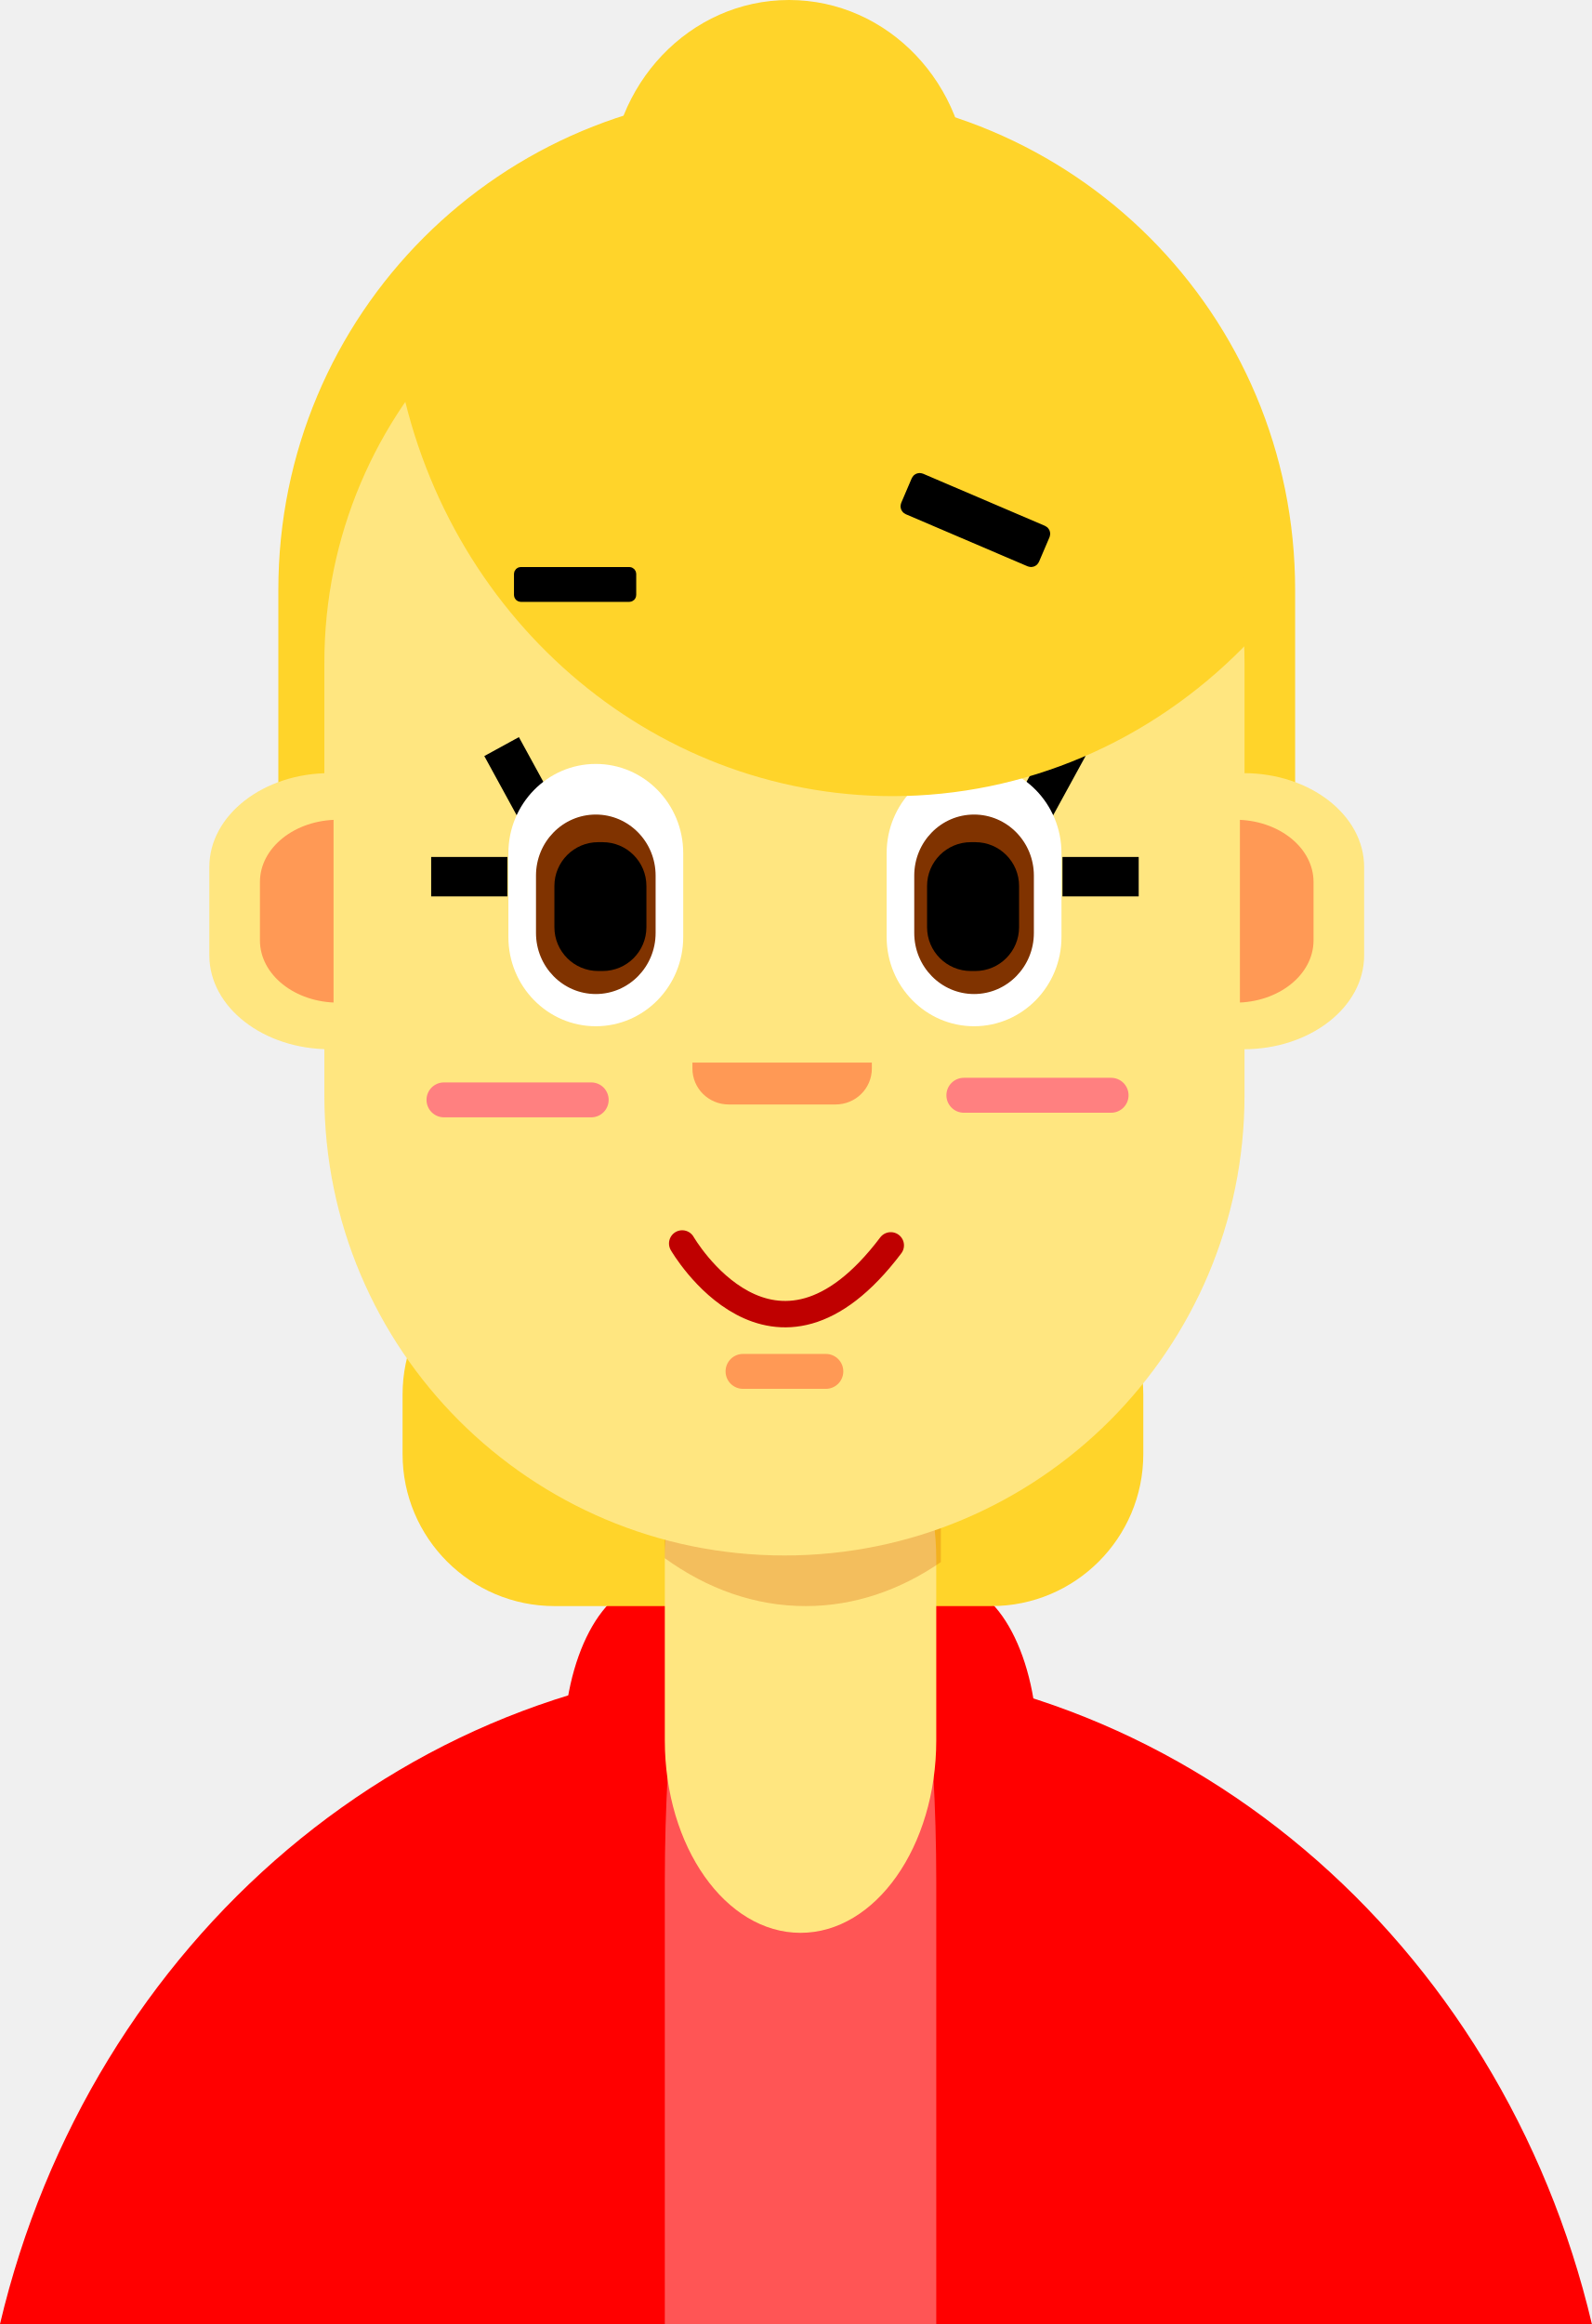
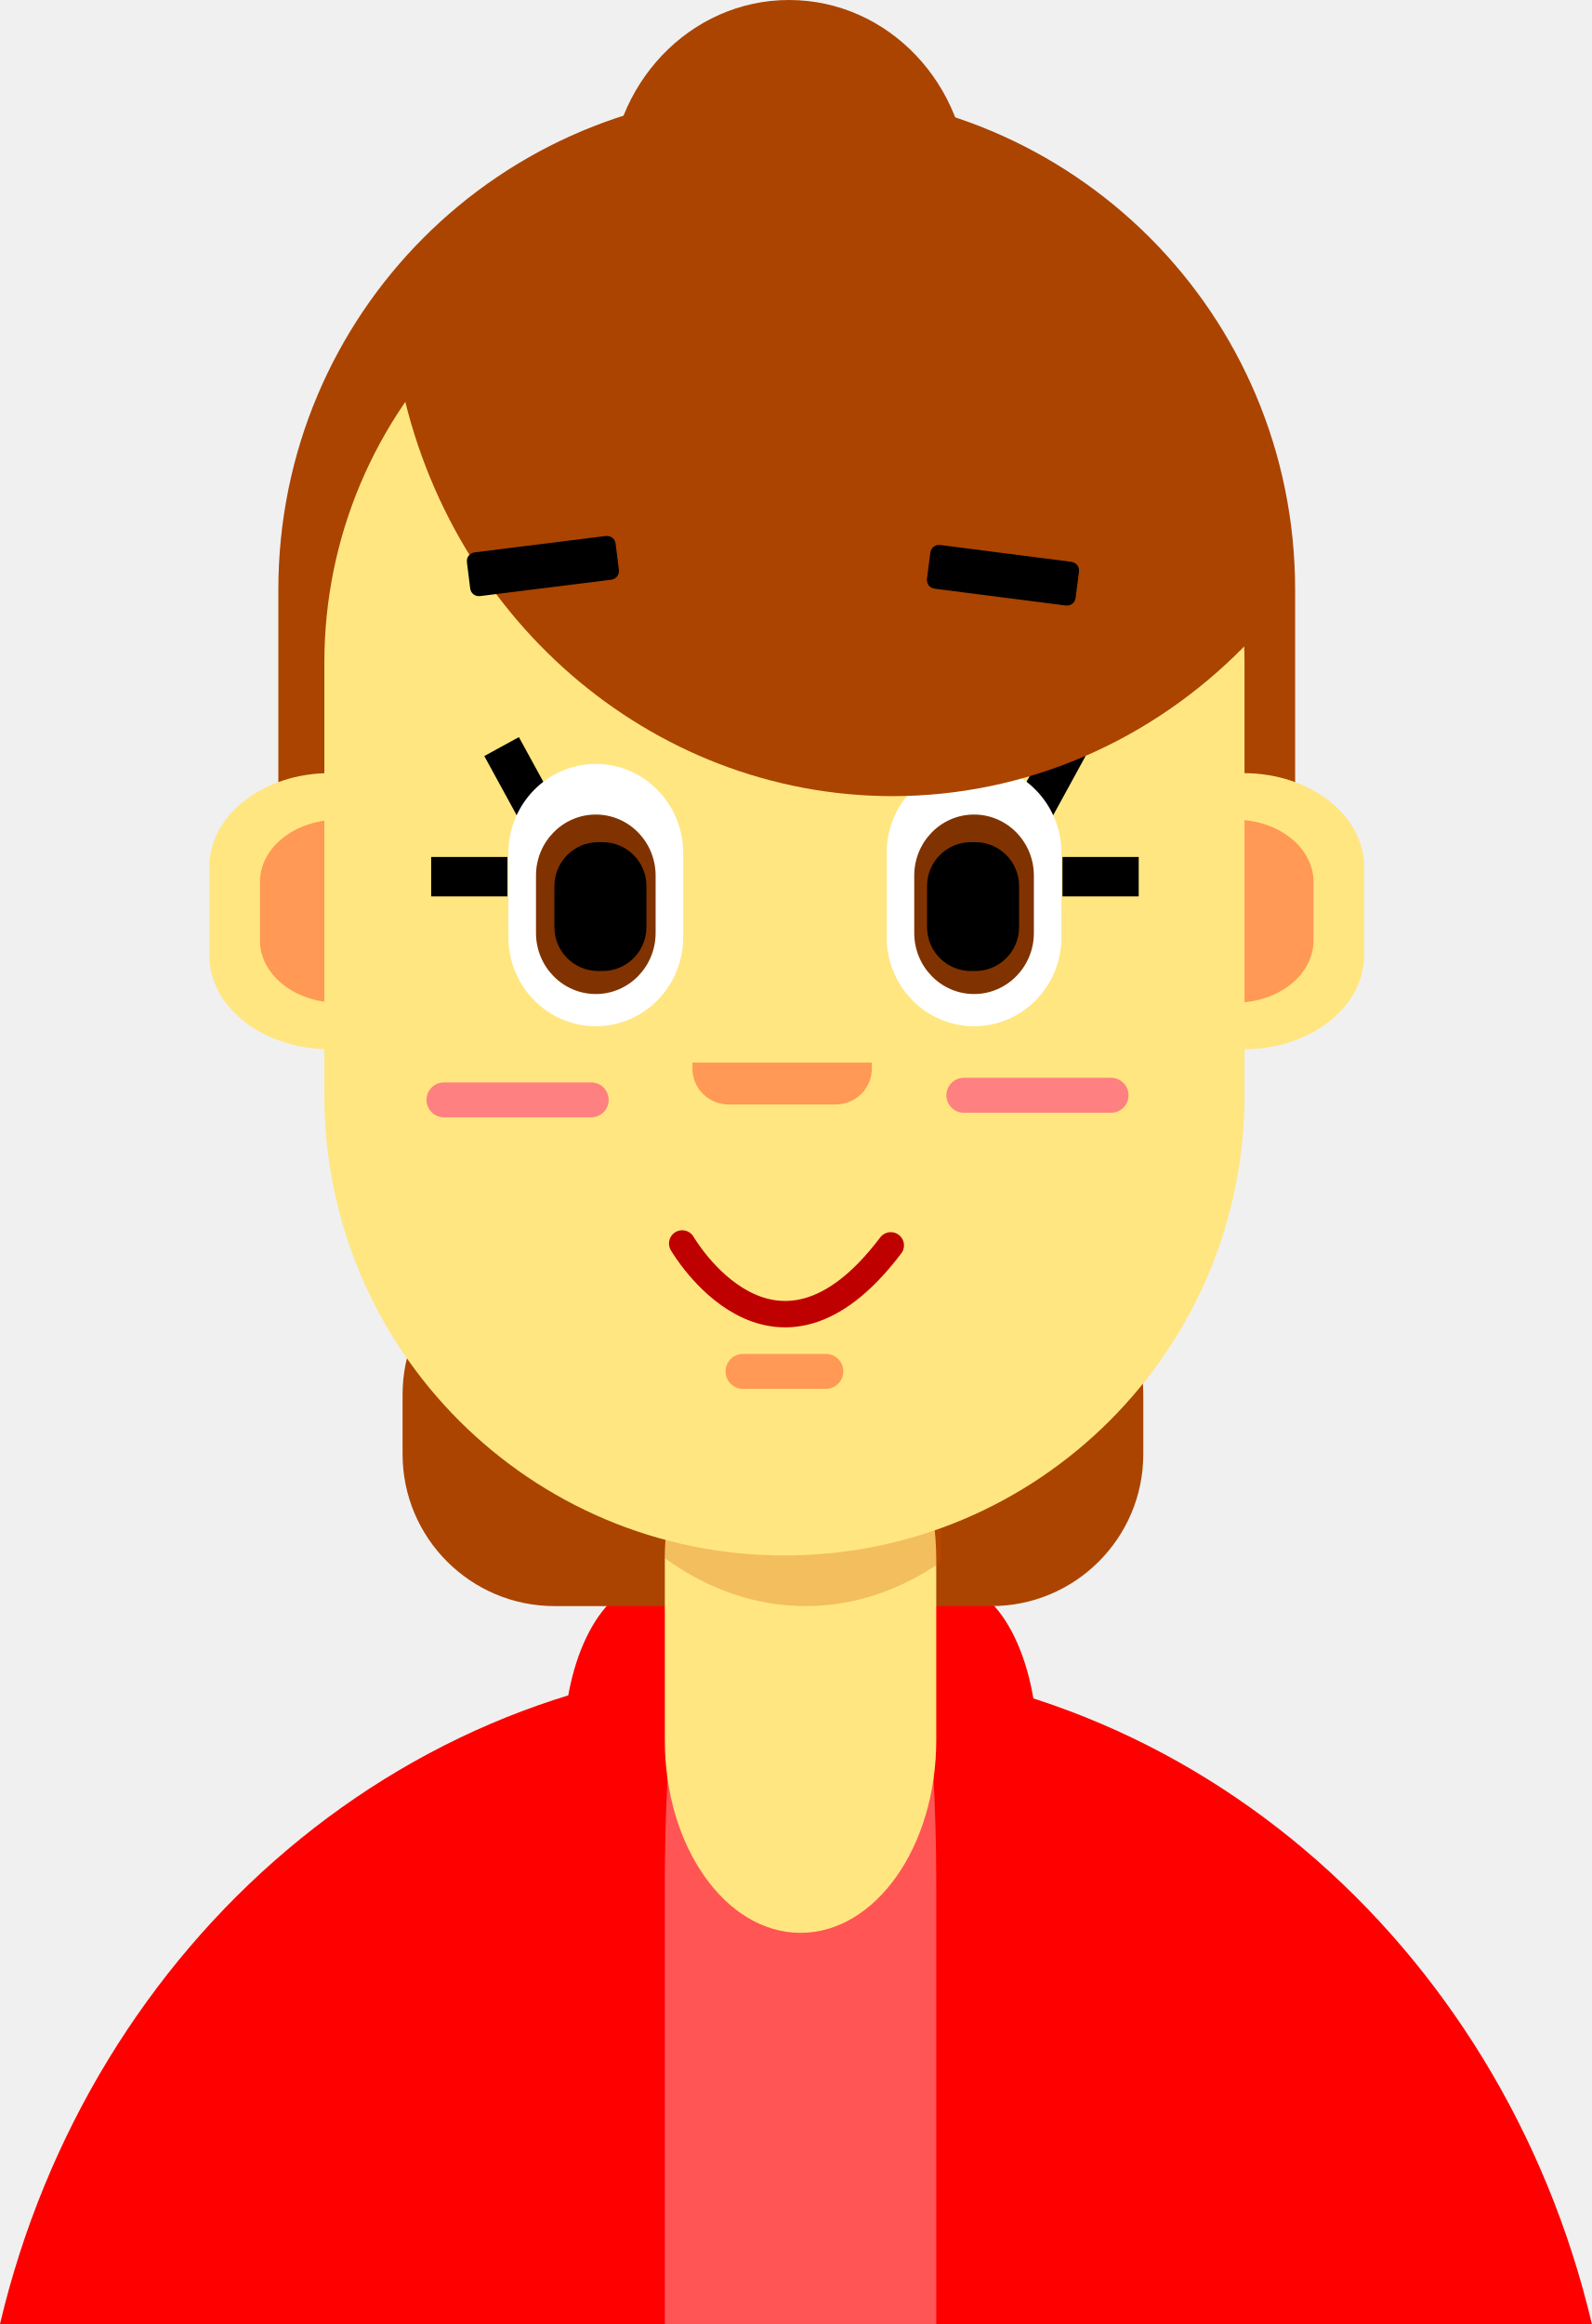
<svg xmlns="http://www.w3.org/2000/svg" width="278.997mm" height="407.207mm" viewBox="0 0 988.572 1442.858" id="svg2" version="1.1">
  <defs id="defs4">
    <clipPath clipPathUnits="userSpaceOnUse" id="clipPath4181">
      <rect style="opacity:0.276;fill:#ff9955;fill-opacity:1;stroke:none;stroke-opacity:1" id="rect4183" width="185.714" height="594.286" x="905.714" y="620.934" ry="49.563" />
    </clipPath>
  </defs>
  <g id="layer1" transform="translate(118.5712,-29.50504)">
    <rect style="opacity:1;fill:#ff0000;fill-opacity:1;stroke:none;stroke-width:12.395;stroke-linecap:round;stroke-miterlimit:4;stroke-dasharray:none;stroke-opacity:1" id="rect4326" width="294.286" height="205.714" x="231.429" y="1012.362" ry="102.857" rx="54.497" />
-     <rect style="opacity:1;fill:#ffd42a;fill-opacity:1;stroke:none;stroke-width:12.395;stroke-linecap:round;stroke-miterlimit:4;stroke-dasharray:none;stroke-opacity:1" id="rect4302" width="460" height="225.714" x="131.429" y="800.934" ry="94.386" />
-     <path style="opacity:1;fill:#ffd42a;fill-opacity:1;stroke:none;stroke-opacity:1" d="m 363.324,86.648 c -171.207,0 -309.039,137.83 -309.039,309.037 l 0,167.754 c 18.499,-3.505 37.594,-5.363 57.143,-5.363 l 574.287,0 0,-162.391 c 0,-171.207 -137.832,-309.037 -309.039,-309.037 l -13.352,0 z" id="rect4252" />
+     <rect style="opacity:1;fill:#aa4400;fill-opacity:1;stroke:none;stroke-width:12.395;stroke-linecap:round;stroke-miterlimit:4;stroke-dasharray:none;stroke-opacity:1" id="rect4302" width="460" height="225.714" x="131.429" y="800.934" ry="94.386" />
+     <path style="opacity:1;fill:#aa4400;fill-opacity:1;stroke:none;stroke-opacity:1" d="m 363.324,86.648 c -171.207,0 -309.039,137.83 -309.039,309.037 l 0,167.754 c 18.499,-3.505 37.594,-5.363 57.143,-5.363 l 574.287,0 0,-162.391 c 0,-171.207 -137.832,-309.037 -309.039,-309.037 l -13.352,0 z" id="rect4252" />
    <path style="opacity:1;fill:#ff0000;fill-opacity:1;stroke:none;stroke-opacity:1" d="m 375.714,1060.934 c -238.808,0 -438.261,174.376 -494.285,411.429 l 988.572,0 C 813.978,1235.309 614.523,1060.934 375.714,1060.934 Z" id="rect4140" />
    <path style="opacity:1;fill:#ff5555;fill-opacity:1;stroke:none;stroke-opacity:1" d="m 375.715,1060.934 c -25.171,0 -49.903,1.944 -74.078,5.688 -4.724,39.989 -7.352,84.379 -7.352,131.184 l 0,274.559 168.572,0 0,-274.559 c 0,-46.44 -2.588,-90.499 -7.242,-130.244 -26.022,-4.358 -52.704,-6.627 -79.9,-6.627 z" id="rect4304" />
    <rect ry="119.534" y="878.077" x="294.286" height="351.429" width="168.571" id="rect4145" style="opacity:1;fill:#ffe680;fill-opacity:1;stroke:none;stroke-opacity:1" />
    <path style="opacity:0.276;fill:#d45500;fill-opacity:1;stroke:none;stroke-opacity:1" d="m 380,852.362 c -47.486,0 -85.713,54.296 -85.713,121.738 l 0,22.818 c 26.321,19.031 55.989,29.73 87.429,29.73 30.082,0 58.541,-9.796 84,-27.311 l 0,-25.236 c 0,-67.443 -38.23,-121.738 -85.716,-121.738 z" id="rect4147" />
-     <rect style="opacity:1;fill:#ffe680;fill-opacity:1;stroke:none;stroke-opacity:1" id="rect4136" width="571.429" height="840" x="82.857" y="155.219" ry="285.714" />
    <g transform="matrix(-1,0,0,-0.7792208,994.2858,1311.717)" clip-path="url(#clipPath4181)" id="g4185">
      <rect ry="74.83" y="809.505" x="822.857" height="220" width="160" id="rect4187" style="opacity:1;fill:#ffe680;fill-opacity:1;stroke:none;stroke-opacity:1" />
      <rect style="opacity:1;fill:#ff9955;fill-opacity:1;stroke:none;stroke-opacity:1" id="rect4189" width="97.143" height="145.714" x="854.286" y="846.648" ry="49.563" />
    </g>
    <g id="g4191" clip-path="url(#clipPath4181)" transform="matrix(1,0,0,-0.7792208,-254.2858,1311.717)">
      <rect style="opacity:1;fill:#ffe680;fill-opacity:1;stroke:none;stroke-opacity:1" id="rect4193" width="160" height="220" x="822.857" y="809.505" ry="74.83" />
      <rect ry="49.563" y="846.648" x="854.286" height="145.714" width="97.143" id="rect4195" style="opacity:1;fill:#ff9955;fill-opacity:1;stroke:none;stroke-opacity:1" />
    </g>
+     <rect style="opacity:1;fill:#ffe680;fill-opacity:1;stroke:none;stroke-opacity:1" id="rect4136" width="571.429" height="840" x="82.857" y="155.219" ry="285.714" />
    <g id="g4217" transform="translate(8.571428,8.571429)">
      <rect rx="0" ry="2.559" y="554.253" x="141.891" height="21.932" width="44.789" id="rect4213" style="opacity:1;fill:#000000;fill-opacity:1;stroke:#000000;stroke-width:2.554;stroke-miterlimit:4;stroke-dasharray:none;stroke-opacity:1" />
      <rect transform="matrix(0.4798708,0.8773392,-0.8773392,0.4798708,0,0)" style="opacity:1;fill:#000000;fill-opacity:1;stroke:#000000;stroke-width:2.554;stroke-miterlimit:4;stroke-dasharray:none;stroke-opacity:1" id="rect4215" width="44.789" height="21.932" x="514.772" y="59.766" ry="2.559" rx="0" />
      <g transform="translate(-728.5714,-74.28571)" id="g4201">
        <rect ry="55.394" y="569.505" x="917.143" height="162.857" width="108.571" id="rect4197" style="opacity:1;fill:#ffffff;fill-opacity:1;stroke:none;stroke-opacity:1" />
        <rect style="opacity:1;fill:#803300;fill-opacity:1;stroke:none;stroke-opacity:1" id="rect4199" width="74.286" height="111.429" x="934.286" y="600.934" ry="37.901" />
      </g>
    </g>
    <rect style="opacity:1;fill:#ff8080;fill-opacity:1" id="rect4242" width="113.112" height="21.684" x="146.301" y="701.52" ry="10.842" />
    <rect ry="10.842" y="698.663" x="469.158" height="21.684" width="113.112" id="rect4244" style="opacity:1;fill:#ff8080;fill-opacity:1" />
    <path style="fill:none;fill-rule:evenodd;stroke:#bf0000;stroke-width:16.395;stroke-linecap:round;stroke-linejoin:miter;stroke-miterlimit:4;stroke-dasharray:none;stroke-opacity:1" d="m 305.076,801.513 c 0,0 56.463,97.951 129.534,1.18" id="path4248" />
    <rect ry="10.842" y="870.092" x="332.015" height="21.684" width="73.112" id="rect4250" style="opacity:1;fill:#ff9955;fill-opacity:1" />
    <rect ry="27.211" y="552.362" x="225.714" height="80" width="57.143" id="rect4264" style="opacity:1;fill:#000000;fill-opacity:1;stroke:none;stroke-opacity:1" />
    <path style="opacity:1;fill:#ff9955;fill-opacity:1;stroke:none;stroke-width:12.395;stroke-linecap:round;stroke-miterlimit:4;stroke-dasharray:none;stroke-opacity:1" d="m 311.429,689.203 0,3.706 c 0,12.36 10.07,22.311 22.579,22.311 l 66.269,0 c 12.509,0 22.579,-9.951 22.579,-22.311 l 0,-3.706 -111.428,0 z" id="rect4268" />
    <g id="g4291">
      <g id="g4224" transform="matrix(-1,0,0,1,729.1857,8.571429)">
        <rect rx="0" ry="2.559" y="554.253" x="141.891" height="21.932" width="44.789" id="rect4226" style="opacity:1;fill:#000000;fill-opacity:1;stroke:#000000;stroke-width:2.554;stroke-miterlimit:4;stroke-dasharray:none;stroke-opacity:1" />
        <rect transform="matrix(0.4798708,0.8773392,-0.8773392,0.4798708,0,0)" style="opacity:1;fill:#000000;fill-opacity:1;stroke:#000000;stroke-width:2.554;stroke-miterlimit:4;stroke-dasharray:none;stroke-opacity:1" id="rect4228" width="44.789" height="21.932" x="514.772" y="59.766" ry="2.559" rx="0" />
        <g transform="translate(-728.5714,-74.28571)" id="g4230">
          <rect ry="55.394" y="569.505" x="917.143" height="162.857" width="108.571" id="rect4232" style="opacity:1;fill:#ffffff;fill-opacity:1;stroke:none;stroke-opacity:1" />
          <rect style="opacity:1;fill:#803300;fill-opacity:1;stroke:none;stroke-opacity:1" id="rect4234" width="74.286" height="111.429" x="934.286" y="600.934" ry="37.901" />
        </g>
      </g>
      <rect ry="27.211" y="552.362" x="457.143" height="80" width="57.143" id="rect4266" style="opacity:1;fill:#000000;fill-opacity:1;stroke:none;stroke-opacity:1" />
    </g>
-     <path style="opacity:1;fill:#ffd42a;fill-opacity:1;stroke:none;stroke-width:12.395;stroke-linecap:round;stroke-miterlimit:4;stroke-dasharray:none;stroke-opacity:1" d="m 368.572,126.647 c -100.944,0 -189.328,51.832 -240.125,130.436 A 312.857,327.143 0 0 0 435.715,523.79 312.857,327.143 0 0 0 654.285,430.649 l 0,-18.287 c 0,-158.286 -127.427,-285.715 -285.713,-285.715 z" id="path4279" />
-     <rect style="opacity:1;fill:#000000;fill-opacity:1;stroke:#000000;stroke-width:6.261;stroke-miterlimit:4;stroke-dasharray:none;stroke-opacity:1" id="rect4238" width="69.653" height="15.367" x="203.745" y="384.678" ry="1.147" />
-     <rect ry="1.458" y="122.728" x="543.817" height="19.534" width="85.248" id="rect4240" style="opacity:1;fill:#000000;fill-opacity:1;stroke:#000000;stroke-width:7.809;stroke-miterlimit:4;stroke-dasharray:none;stroke-opacity:1" transform="matrix(0.9194923,0.3931081,-0.3931081,0.9194923,0,0)" />
-     <ellipse style="opacity:1;fill:#ffd42a;fill-opacity:1;stroke:none;stroke-width:12.395;stroke-linecap:round;stroke-miterlimit:4;stroke-dasharray:none;stroke-opacity:1" id="path4300" cx="371.429" cy="146.648" rx="111.429" ry="117.143" />
+     <path style="opacity:1;fill:#aa4400;fill-opacity:1;stroke:none;stroke-width:12.395;stroke-linecap:round;stroke-miterlimit:4;stroke-dasharray:none;stroke-opacity:1" d="m 368.572,126.647 c -100.944,0 -189.328,51.832 -240.125,130.436 A 312.857,327.143 0 0 0 435.715,523.79 312.857,327.143 0 0 0 654.285,430.649 l 0,-18.287 c 0,-158.286 -127.427,-285.715 -285.713,-285.715 z" id="path4279" />
+     <rect ry="1.458" y="309.596" x="506.747" height="19.534" width="85.248" id="rect4240" style="opacity:1;fill:#000000;fill-opacity:1;stroke:#000000;stroke-width:7.809;stroke-miterlimit:4;stroke-dasharray:none;stroke-opacity:1" transform="matrix(0.9918772,0.1271992,-0.1271992,0.9918772,0,0)" />
+     <ellipse style="opacity:1;fill:#aa4400;fill-opacity:1;stroke:none;stroke-width:12.395;stroke-linecap:round;stroke-miterlimit:4;stroke-dasharray:none;stroke-opacity:1" id="path4300" cx="371.429" cy="146.648" rx="111.429" ry="117.143" />
+     <rect transform="matrix(0.9922923,-0.1239194,0.1239194,0.9922923,0,0)" style="opacity:1;fill:#000000;fill-opacity:1;stroke:#000000;stroke-width:7.809;stroke-miterlimit:4;stroke-dasharray:none;stroke-opacity:1" id="rect3373" width="85.248" height="19.534" x="127.058" y="395.316" ry="1.458" />
  </g>
</svg>
